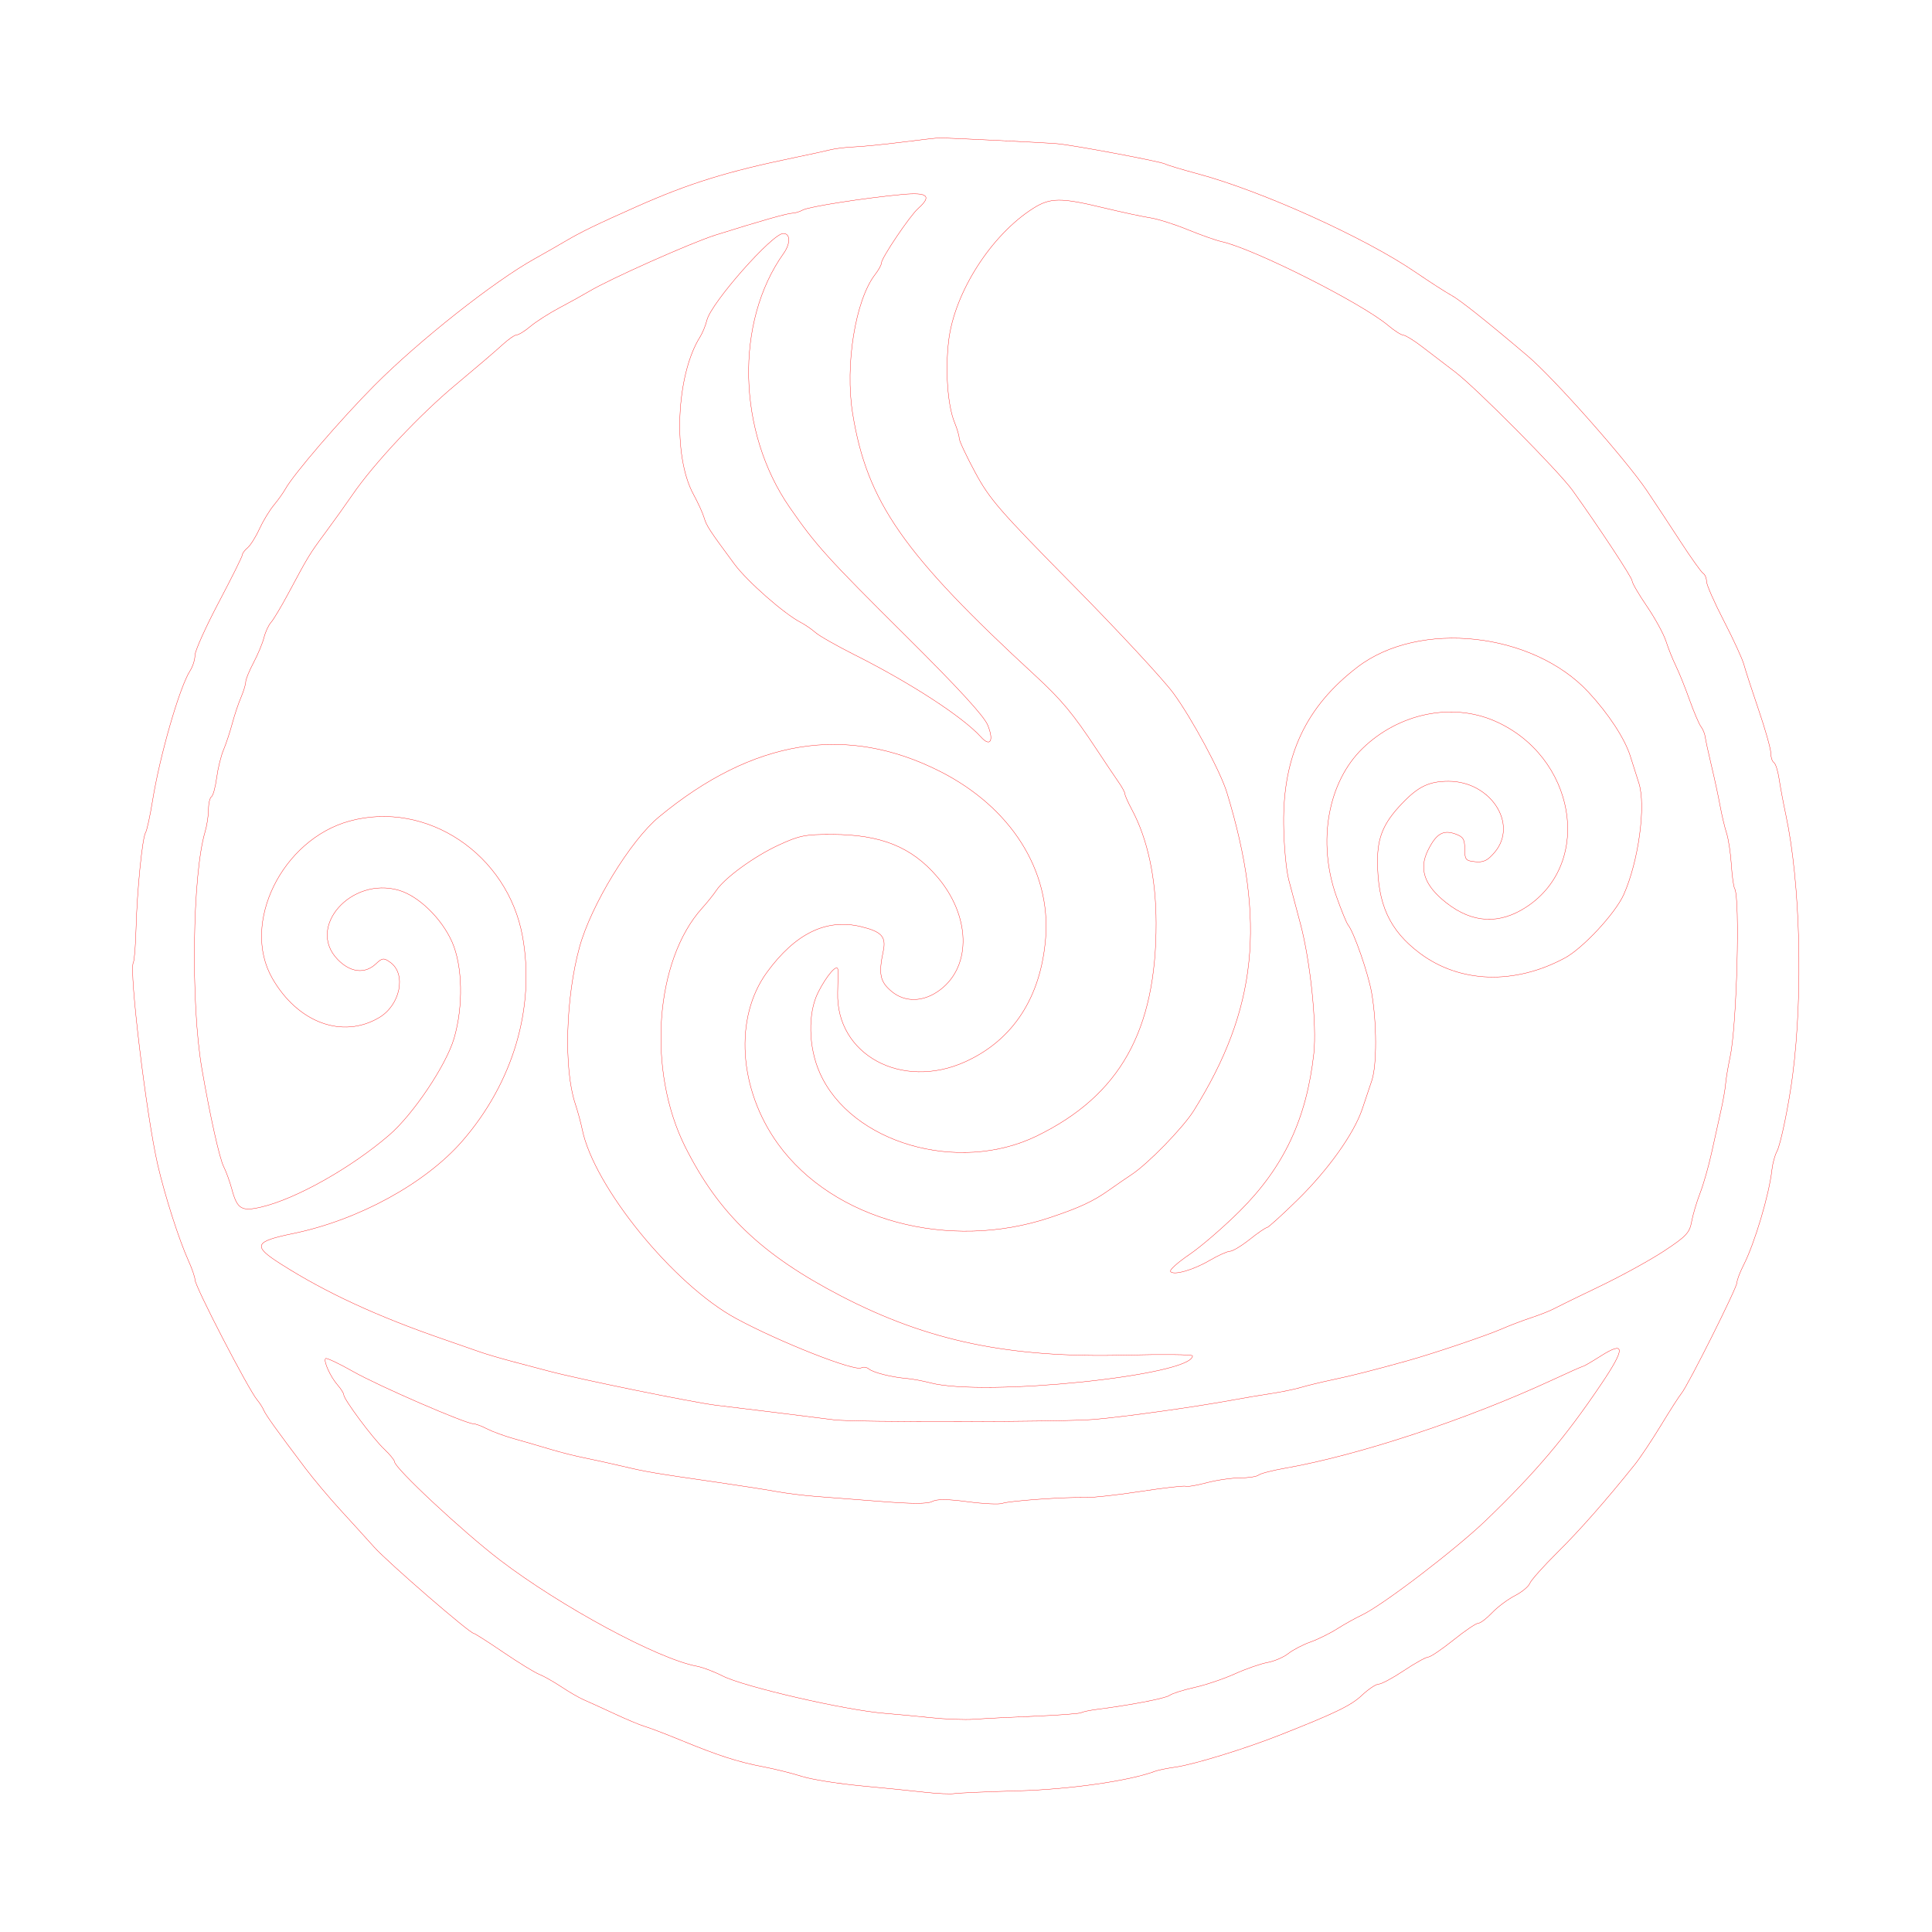
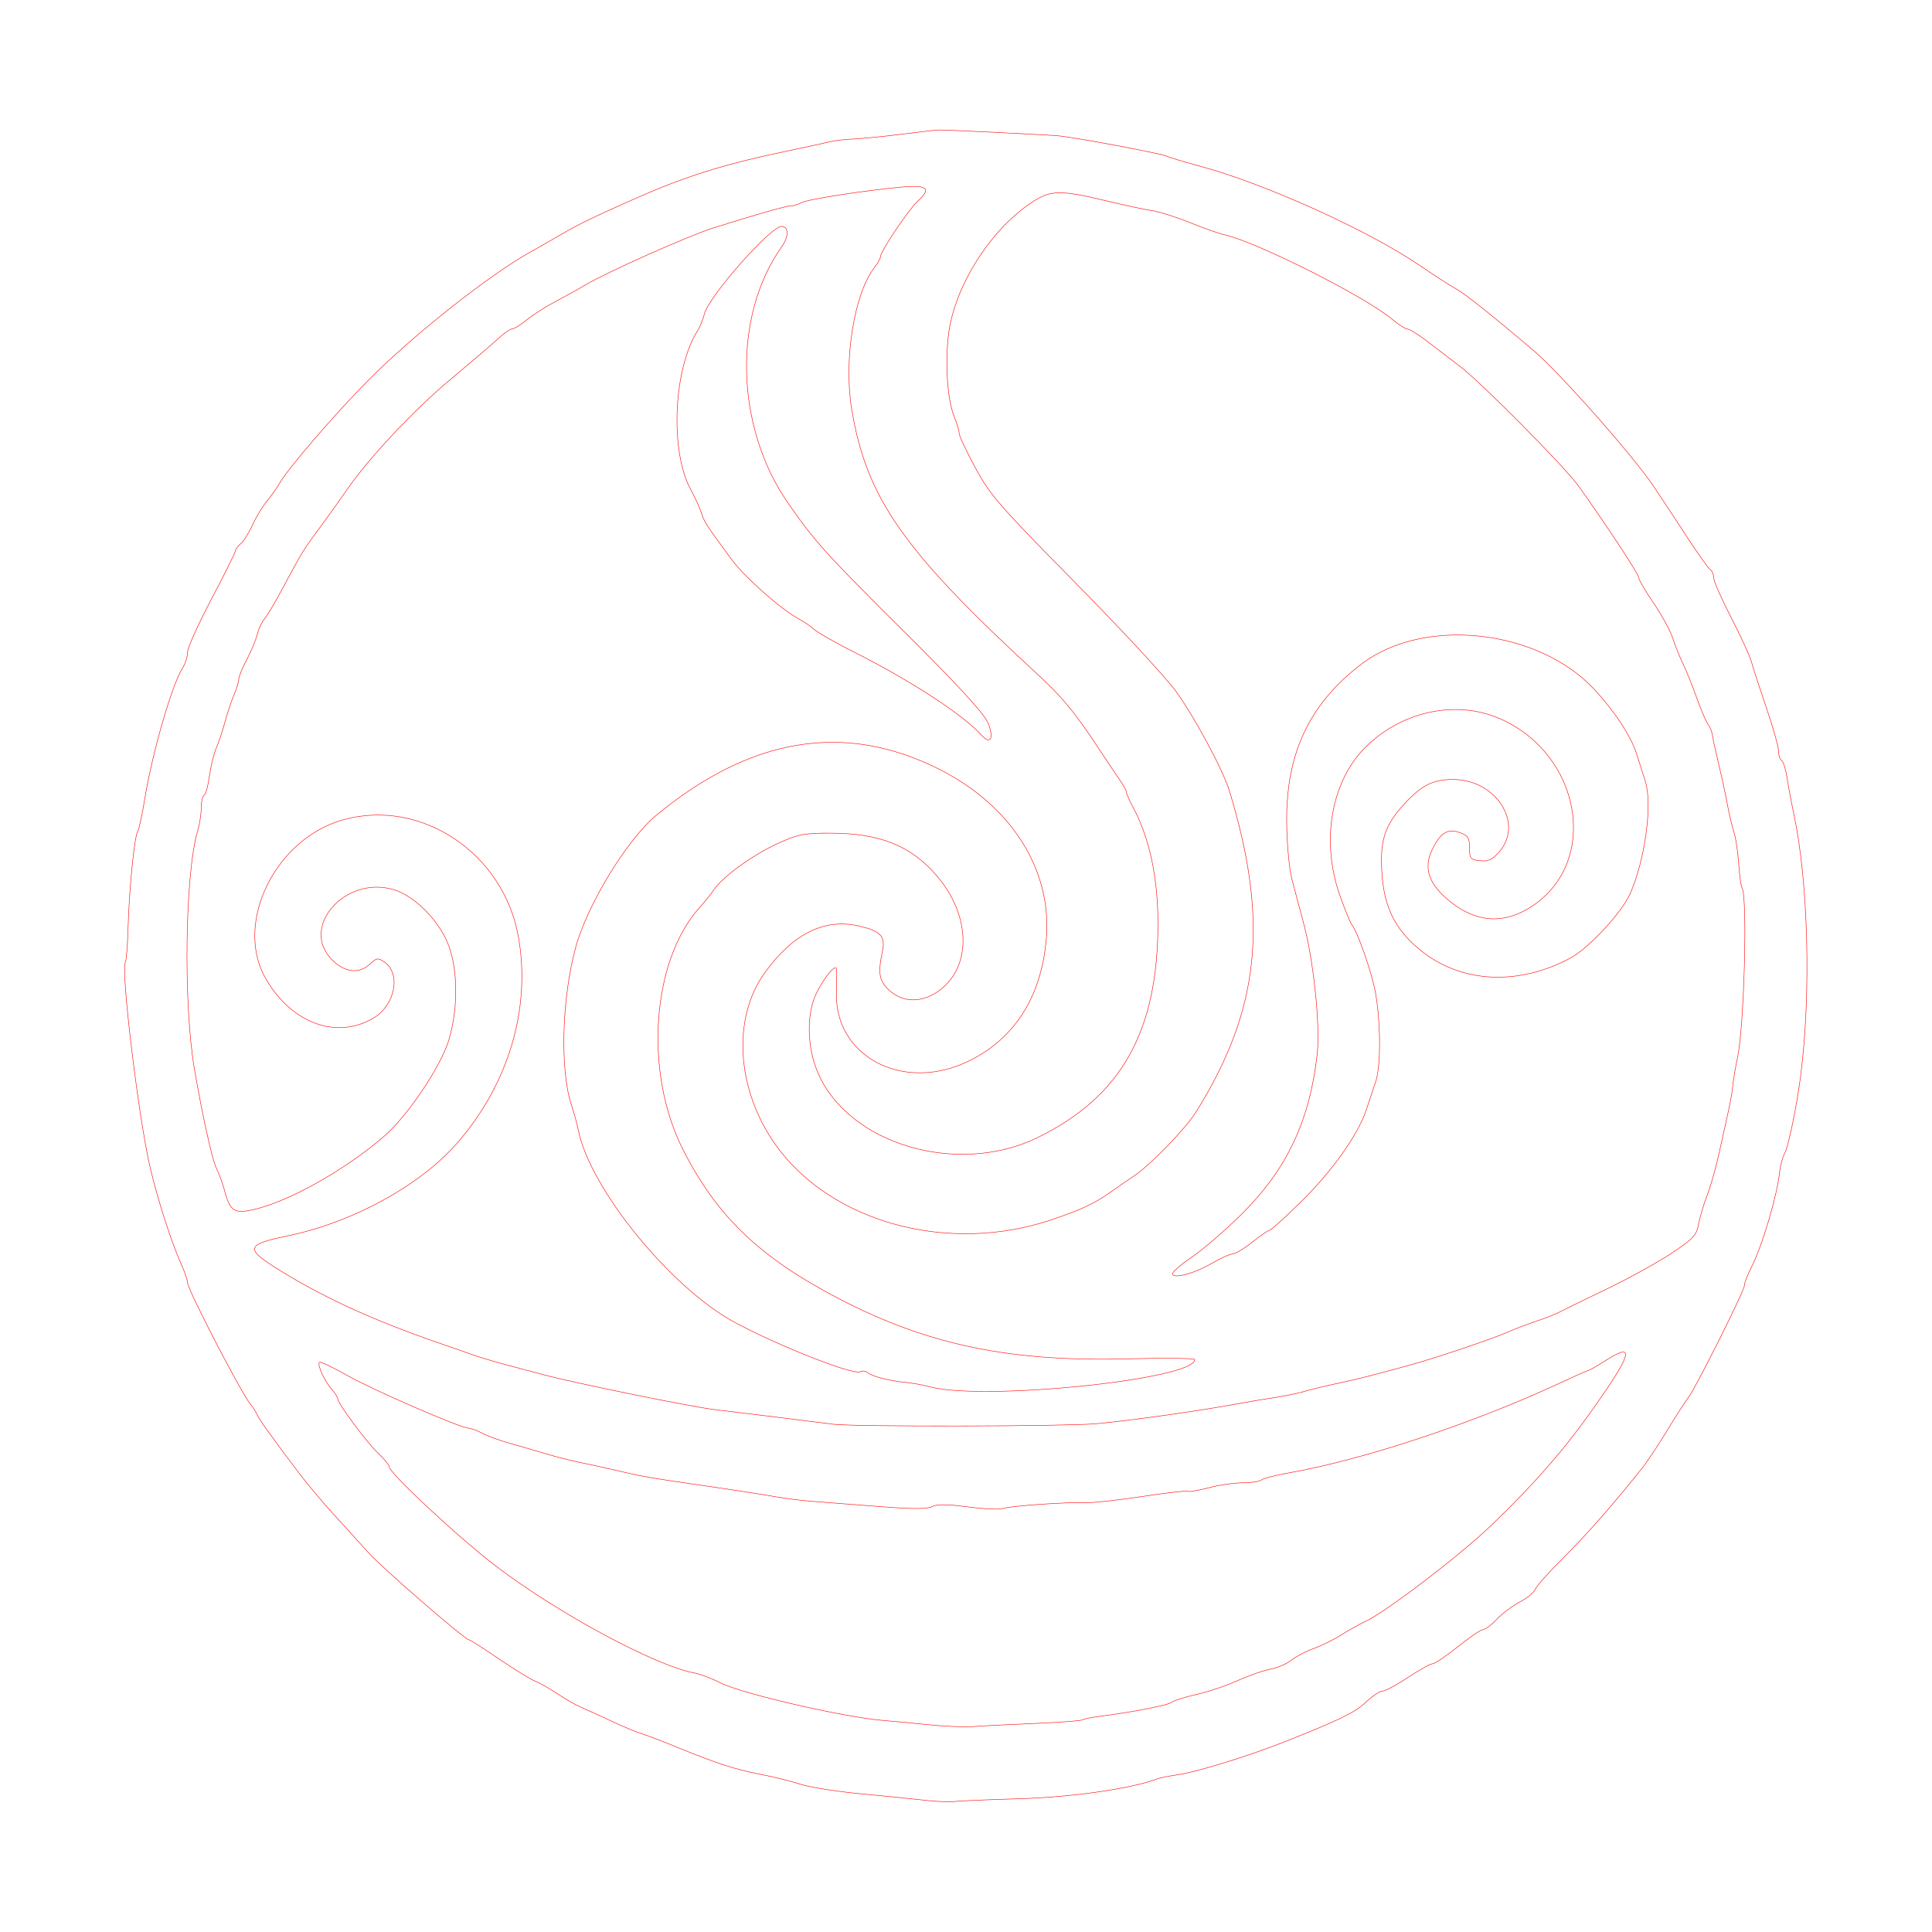
- <svg xmlns="http://www.w3.org/2000/svg" width="600mm" height="600mm" viewBox="0 0 600 600">
+ <svg xmlns="http://www.w3.org/2000/svg" width="400mm" height="400mm" viewBox="0 0 400 400">
  <g id="CORTE" fill="none" stroke="#ff0000" stroke-width="0.1">
-     <path d="M304.644,228.885 C299.002,222.634 282.850,212.130 265.332,203.322 C259.851,200.571 254.412,197.472 253.257,196.442 C252.103,195.423 250.054,194.019 248.702,193.312 C243.544,190.654 232.088,180.577 228.115,175.231 C220.242,164.582 219.421,163.334 218.646,160.718 C218.214,159.267 216.732,156.033 215.354,153.511 C208.875,141.686 209.967,116.357 217.466,104.532 C218.194,103.378 219.124,101.079 219.535,99.431 C220.861,94.044 239.857,72.505 243.268,72.505 C245.499,72.505 245.540,75.630 243.356,78.698 C228.178,100.018 228.989,134.104 245.234,157.567 C253.403,169.371 256.861,173.193 281.264,197.440 C297.826,213.898 305.585,222.359 306.765,225.229 C308.726,230.060 307.540,232.098 304.644,228.885 Z" />
-     <path d="M363.492,394.853 C363.190,394.370 365.858,391.983 369.425,389.570 C372.987,387.152 379.992,381.104 384.989,376.128 C398.727,362.442 405.763,347.486 408.020,327.170 C408.997,318.304 406.938,298.372 403.839,286.818 C402.664,282.440 401.036,276.330 400.230,273.241 C399.429,270.152 398.706,262.352 398.644,255.914 C398.410,234.636 405.607,219.369 421.618,207.133 C440.816,192.485 475.999,196.317 493.305,214.949 C499.560,221.688 504.573,229.342 506.305,234.818 C507.199,237.673 508.406,241.443 508.962,243.195 C511.219,250.189 508.879,267.474 504.266,277.812 C501.661,283.651 491.584,294.498 485.962,297.520 C470.357,305.912 453.379,305.356 440.951,296.043 C431.503,288.940 427.785,280.822 427.806,267.276 C427.816,259.965 429.704,255.535 435.314,249.633 C440.405,244.266 443.811,242.628 449.848,242.628 C462.921,242.639 471.564,255.904 464.206,264.661 C462.011,267.256 460.748,267.874 458.163,267.625 C455.194,267.339 454.887,266.975 454.887,263.662 C454.887,260.631 454.404,259.851 451.949,258.982 C448.158,257.636 446.026,258.920 443.463,264.073 C440.577,269.882 442.340,274.983 449.094,280.318 C457.253,286.766 465.682,287.198 474.158,281.592 C494.984,267.802 489.218,234.735 464.107,223.872 C450.826,218.131 434.451,221.522 423.224,232.358 C412.377,242.821 409.049,261.447 415.014,278.337 C416.548,282.663 418.186,286.683 418.659,287.260 C420.484,289.496 424.920,302.267 425.980,308.351 C427.598,317.675 427.629,330.737 426.032,335.568 C425.263,337.882 423.921,341.891 423.037,344.496 C420.463,352.099 412.492,363.274 403.002,372.587 C398.140,377.355 393.844,381.250 393.434,381.250 C393.033,381.250 390.631,382.898 388.088,384.916 C385.556,386.934 382.805,388.582 381.999,388.592 C381.177,388.603 378.374,389.851 375.769,391.374 C370.507,394.463 364.334,396.205 363.492,394.853 Z" />
-     <path d="M321.403,532.981 C328.850,532.674 335.318,532.180 335.781,531.899 C336.239,531.613 338.428,531.150 340.622,530.870 C351.132,529.533 362.010,527.443 363.232,526.512 C363.965,525.945 367.408,524.853 370.876,524.073 C374.339,523.309 380.012,521.406 383.476,519.840 C386.944,518.275 391.499,516.689 393.610,516.304 C395.722,515.925 398.644,514.677 400.100,513.517 C401.572,512.363 404.640,510.766 406.917,509.960 C409.195,509.160 412.954,507.314 415.258,505.852 C417.567,504.391 421.040,502.452 422.996,501.536 C429.412,498.515 451.991,481.256 461.444,472.177 C476.857,457.347 486.176,446.349 497.356,429.724 C504.823,418.648 504.740,416.282 497.064,421.160 C494.334,422.892 491.906,424.306 491.667,424.306 C491.433,424.306 487.169,426.199 482.203,428.508 C455.709,440.795 421.976,451.949 399.232,455.938 C395.186,456.645 391.426,457.607 390.880,458.090 C390.334,458.574 387.729,458.974 385.103,458.974 C382.482,458.985 377.766,459.666 374.636,460.508 C371.505,461.335 368.630,461.819 368.229,461.580 C367.839,461.335 361.552,462.063 354.241,463.176 C346.930,464.299 339.182,465.147 337.019,465.074 C331.054,464.856 313.307,466.104 311.279,466.884 C310.291,467.258 305.470,467.029 300.546,466.379 C294.244,465.537 290.978,465.516 289.532,466.296 C288.082,467.071 283.282,467.060 273.516,466.286 C265.836,465.672 256.720,464.970 253.257,464.720 C249.794,464.466 244.360,463.795 241.183,463.218 C238.000,462.640 229.966,461.387 223.326,460.425 C202.568,457.420 200.940,457.149 193.400,455.371 C189.354,454.424 183.915,453.228 181.320,452.714 C178.726,452.209 173.999,451.013 170.822,450.056 C167.639,449.105 162.616,447.644 159.647,446.812 C156.672,445.985 152.892,444.596 151.244,443.738 C149.595,442.875 147.692,442.173 147.042,442.173 C144.598,442.152 117.693,430.484 109.794,426.012 C105.312,423.469 101.402,421.618 101.121,421.904 C100.372,422.637 102.624,427.608 104.860,430.146 C105.910,431.347 106.758,432.699 106.758,433.172 C106.758,434.571 115.748,446.645 119.258,449.973 C121.042,451.663 122.514,453.452 122.514,453.936 C122.514,455.886 143.745,475.703 155.258,484.491 C174.202,498.952 204.289,515.181 216.332,517.438 C218.162,517.771 221.782,519.138 224.376,520.470 C231.006,523.855 262.680,531.150 274.785,532.097 C277.968,532.341 284.343,532.950 288.960,533.433 C293.583,533.922 299.724,534.146 302.616,533.932 C305.502,533.714 313.957,533.293 321.403,532.981 Z" />
-     <path d="M339.894,440.806 C349.639,439.958 371.599,436.880 382.950,434.768 C386.122,434.170 391.374,433.297 394.609,432.803 C397.843,432.319 402.097,431.451 404.062,430.863 C406.023,430.276 410.469,429.204 413.932,428.476 C420.042,427.187 426.178,425.632 437.036,422.616 C444.945,420.422 461.694,414.774 466.442,412.684 C468.750,411.675 472.879,410.100 475.620,409.195 C478.350,408.285 481.428,407.073 482.447,406.506 C483.466,405.950 489.836,402.830 496.612,399.585 C503.398,396.340 512.472,391.354 516.788,388.509 C523.673,383.970 524.723,382.857 525.342,379.404 C525.742,377.241 526.918,373.268 527.968,370.559 C529.018,367.860 530.636,362.192 531.561,357.959 C532.476,353.737 533.766,347.908 534.426,345.022 C535.092,342.130 535.752,338.350 535.898,336.618 C536.044,334.887 536.688,331.106 537.307,328.220 C539.387,318.569 540.448,278.732 538.701,275.908 C538.368,275.362 537.905,272.024 537.682,268.483 C537.453,264.957 536.792,260.568 536.205,258.748 C535.617,256.934 534.723,253.153 534.208,250.350 C533.704,247.542 532.497,241.947 531.530,237.902 C530.563,233.861 529.674,229.764 529.554,228.796 C529.429,227.845 528.842,226.425 528.244,225.650 C527.656,224.881 526.070,221.173 524.734,217.424 C523.402,213.675 521.499,208.953 520.511,206.925 C519.518,204.897 518.109,201.387 517.386,199.120 C516.648,196.853 513.980,191.980 511.463,188.294 C508.941,184.607 506.872,181.060 506.872,180.405 C506.872,179.376 496.685,163.921 488.380,152.315 C484.137,146.402 458.595,120.621 451.908,115.520 C448.538,112.946 443.811,109.332 441.404,107.496 C439.001,105.655 436.479,104.111 435.808,104.080 C435.127,104.038 433.047,102.707 431.165,101.121 C422.964,94.158 389.326,77.216 379.362,75.032 C377.641,74.658 372.904,72.973 368.827,71.314 C364.756,69.645 359.535,67.997 357.226,67.648 C354.912,67.305 348.350,65.886 342.624,64.513 C329.458,61.330 326.172,61.362 320.920,64.669 C307.816,72.942 296.355,90.892 294.602,105.910 C293.521,115.119 294.306,125.987 296.438,131.177 C297.239,133.127 297.889,135.358 297.889,136.122 C297.889,136.897 300.135,141.686 302.876,146.761 C307.374,155.086 310.364,158.524 333.249,181.721 C347.206,195.865 361.225,210.966 364.397,215.271 C370.075,222.983 379.004,239.540 381.011,246.097 C393.257,286.230 390.418,313.484 370.710,344.970 C367.408,350.232 356.498,361.443 351.449,364.756 C349.998,365.707 346.795,367.912 344.314,369.670 C339.473,373.091 335.350,375.015 326.244,378.078 C294.706,388.686 258.790,379.014 241.630,355.281 C229.379,338.319 227.928,316.026 238.177,301.966 C246.986,289.886 256.627,285.190 267.349,287.764 C273.808,289.319 275.258,290.895 274.302,295.388 C272.799,302.491 273.293,304.883 276.876,307.878 C281.140,311.435 286.938,311.237 292.049,307.342 C301.825,299.875 301.368,284.280 290.988,272.211 C283.084,263.023 273.579,259.190 258.509,259.138 C250.075,259.107 248.281,259.466 241.843,262.435 C234.251,265.935 225.037,272.632 222.447,276.548 C221.605,277.822 219.629,280.276 218.064,282.013 C203.342,298.300 200.919,332.505 212.806,356.186 C223.212,376.924 236.518,389.674 261.135,402.456 C288.206,416.527 313.525,421.789 349.608,420.843 C361.017,420.546 370.351,420.645 370.351,421.061 C370.351,427.166 305.715,433.832 288.960,429.464 C286.652,428.856 283.344,428.248 281.613,428.097 C276.876,427.702 271.270,426.292 269.840,425.148 C269.148,424.582 268.088,424.426 267.495,424.790 C265.514,426.022 242.072,416.776 228.578,409.460 C209.161,398.925 184.461,368.567 180.826,350.799 C180.416,348.771 179.422,345.105 178.601,342.635 C175.049,331.819 175.684,309.693 179.989,294.088 C183.588,281.025 195.834,260.984 204.679,253.678 C233.934,229.514 262.898,224.839 291.976,239.586 C313.967,250.735 326.380,270.355 324.731,291.326 C323.270,309.714 314.617,323.020 299.750,329.749 C280.068,338.646 259.612,327.555 260.147,308.263 C260.251,304.800 260.272,301.555 260.210,301.050 C259.965,299.215 256.700,303.006 254.100,308.148 C250.829,314.607 251.032,325.152 254.588,333.176 C264.250,354.974 297.530,364.678 321.939,352.811 C347.804,340.222 359.103,320.077 359.041,286.641 C359.010,272.684 356.415,260.568 351.480,251.364 C350.305,249.170 349.348,247.007 349.348,246.534 C349.348,246.076 348.454,244.417 347.351,242.852 C346.259,241.287 343.181,236.695 340.513,232.655 C333.290,221.698 329.624,217.289 321.622,209.915 C280.531,172.080 269.252,155.908 264.796,128.426 C262.362,113.429 265.649,93.128 271.790,85.230 C272.861,83.846 273.735,82.250 273.735,81.673 C273.735,80.128 282.533,67.061 285.149,64.731 C289.465,60.868 288.113,59.672 280.297,60.384 C268.504,61.476 251.271,64.164 249.331,65.215 C248.333,65.761 246.872,66.203 246.097,66.203 C244.646,66.203 236.180,68.605 222.276,72.973 C214.684,75.360 189.386,86.639 182.896,90.523 C181.164,91.563 177.098,93.810 173.864,95.520 C170.629,97.236 166.547,99.836 164.779,101.318 C163.027,102.800 161.082,104.007 160.453,104.007 C159.834,104.007 157.775,105.447 155.887,107.200 C153.994,108.952 147.567,114.438 141.624,119.394 C130.418,128.696 116.170,143.880 109.519,153.573 C107.423,156.631 103.596,161.976 101.027,165.445 C96.129,172.049 95.838,172.532 89.514,184.347 C87.351,188.387 84.949,192.412 84.179,193.270 C83.404,194.133 82.416,196.265 81.985,197.997 C81.553,199.728 80.108,203.228 78.750,205.771 C77.409,208.308 76.306,211.007 76.306,211.777 C76.306,212.531 75.641,214.704 74.835,216.608 C74.013,218.495 72.796,222.182 72.105,224.777 C71.408,227.372 70.202,231.017 69.427,232.863 C68.636,234.709 67.674,238.619 67.284,241.547 C66.894,244.480 66.172,247.137 65.667,247.438 C65.163,247.756 64.752,249.518 64.752,251.364 C64.752,253.205 64.268,256.377 63.670,258.395 C59.734,271.686 59.209,311.669 62.693,331.892 C65.215,346.504 68.184,359.836 69.479,362.348 C70.222,363.799 71.356,366.929 72.001,369.311 C73.670,375.509 74.991,376.305 81.168,374.854 C91.922,372.337 109.061,362.686 120.876,352.499 C128.327,346.072 138.545,330.841 141.005,322.495 C143.943,312.485 143.683,299.958 140.376,292.491 C137.120,285.180 130.022,278.285 123.886,276.486 C109.061,272.149 95.115,287.910 104.870,297.972 C108.796,302.038 113.310,302.564 116.716,299.350 C118.723,297.468 119.149,297.416 121.167,298.835 C126.294,302.428 124.349,312.132 117.724,316.037 C106.362,322.734 92.458,317.612 84.559,303.812 C74.804,286.745 87.585,260.735 108.557,254.989 C132.498,248.426 157.712,265.290 162.304,290.936 C166.230,312.938 159.361,336.187 143.579,354.356 C132.118,367.538 111.297,378.920 91.007,383.091 C78.865,385.587 78.350,386.923 87.320,392.612 C101.204,401.447 117.178,408.831 137.739,415.918 C142.362,417.515 147.557,419.319 149.288,419.938 C151.025,420.546 155.279,421.800 158.742,422.720 C162.205,423.635 167.405,425.013 170.296,425.778 C179.828,428.331 215.557,435.606 222.551,436.438 C230.008,437.311 253.595,440.228 259.034,440.941 C265.207,441.762 330.254,441.648 339.894,440.806 Z" />
-     <path d="M287.390,556.620 C283.641,556.188 274.660,555.284 267.432,554.613 C260.210,553.932 251.947,552.606 249.056,551.685 C246.170,550.749 240.730,549.392 236.981,548.680 C229.103,547.177 223.035,545.211 211.252,540.360 C206.629,538.462 201.673,536.569 200.222,536.153 C198.777,535.732 194.523,533.958 190.774,532.201 C187.025,530.459 182.771,528.514 181.320,527.895 C179.870,527.276 176.724,525.451 174.316,523.844 C171.903,522.248 168.825,520.511 167.488,519.991 C166.147,519.476 161.139,516.408 156.360,513.164 C151.592,509.919 147.442,507.272 147.146,507.272 C145.919,507.272 120.527,485.292 116.222,480.492 C113.627,477.606 108.796,472.281 105.478,468.667 C102.171,465.043 97.434,459.416 94.964,456.151 C86.176,444.513 82.583,439.516 81.912,437.961 C81.543,437.098 80.643,435.673 79.905,434.810 C77.133,431.534 60.550,399.492 60.550,397.422 C60.550,396.647 59.640,393.990 58.522,391.520 C55.574,384.999 51.248,371.495 49.001,361.823 C45.450,346.493 40.000,301.269 41.409,298.908 C41.721,298.383 42.101,293.656 42.246,288.404 C42.564,276.548 44.191,260.220 45.210,258.561 C45.637,257.880 46.604,253.424 47.374,248.666 C49.662,234.522 55.772,213.373 59.048,208.277 C59.880,206.998 60.550,204.845 60.550,203.498 C60.550,202.146 63.858,194.783 67.903,187.118 C71.944,179.464 75.256,172.803 75.256,172.330 C75.256,171.856 75.989,170.874 76.884,170.125 C77.773,169.381 79.421,166.776 80.534,164.327 C81.652,161.883 83.675,158.534 85.042,156.886 C86.405,155.237 88.012,152.975 88.625,151.862 C91.048,147.422 105.790,130.262 116.211,119.768 C130.012,105.868 153.376,87.393 166.095,80.326 C168.981,78.719 173.234,76.296 175.543,74.928 C180.556,71.980 185.007,69.817 197.596,64.216 C214.054,56.905 225.827,53.255 246.955,48.897 C251.578,47.940 256.533,46.859 257.984,46.490 C259.430,46.120 262.742,45.725 265.332,45.616 C267.926,45.512 274.556,44.852 280.037,44.160 C285.518,43.453 290.728,42.865 291.586,42.834 C293.760,42.782 323.826,44.254 328.345,44.633 C333.322,45.060 360.689,50.197 361.875,50.930 C362.390,51.248 367.002,52.636 372.103,54.009 C391.796,59.302 423.698,73.712 439.422,84.413 C444.123,87.627 449.157,90.861 450.582,91.615 C453.208,93.004 461.507,99.587 474.413,110.538 C482.655,117.542 504.833,142.591 511.463,152.388 C513.970,156.106 518.686,163.245 521.941,168.268 C525.196,173.276 528.337,177.675 528.914,178.044 C529.502,178.403 529.975,179.537 529.975,180.556 C529.975,181.586 532.404,187.108 535.362,192.833 C538.326,198.564 541.129,204.668 541.592,206.400 C542.055,208.132 544.119,214.486 546.178,220.523 C548.238,226.550 549.928,232.546 549.928,233.851 C549.928,235.140 550.359,236.477 550.884,236.799 C551.420,237.127 552.143,239.394 552.512,241.854 C552.871,244.298 553.828,249.383 554.623,253.132 C559.106,274.114 560.000,308.507 556.714,333.992 C555.528,343.160 552.975,355.541 551.841,357.580 C551.212,358.703 550.505,361.308 550.276,363.357 C549.423,371.074 544.930,386.122 541.452,392.950 C540.339,395.134 539.429,397.552 539.429,398.327 C539.429,399.934 524.219,430.286 522.206,432.709 C521.489,433.572 518.603,438.065 515.800,442.688 C512.992,447.306 509.373,452.734 507.756,454.762 C498.609,466.166 490.762,475.084 483.716,482.068 C479.348,486.394 475.474,490.752 475.094,491.729 C474.725,492.717 472.624,494.449 470.430,495.572 C468.236,496.706 465.053,499.092 463.353,500.876 C461.663,502.660 459.728,504.121 459.068,504.121 C458.397,504.121 454.908,506.482 451.320,509.373 C447.716,512.259 444.206,514.625 443.525,514.625 C442.844,514.625 439.454,516.512 435.985,518.821 C432.522,521.135 428.991,523.023 428.154,523.023 C427.312,523.023 424.951,524.598 422.902,526.533 C419.574,529.684 414.509,532.118 397.131,538.966 C386.502,543.157 370.678,548.009 365.099,548.784 C362.494,549.153 359.660,549.720 358.796,550.052 C350.944,553.037 332.448,555.694 316.406,556.157 C306.656,556.428 297.681,556.818 296.448,557.015 C295.221,557.218 291.139,557.036 287.390,556.620 Z" />
+     <path d="M203.126,152.134 C199.328,147.927 188.457,140.857 176.665,134.928 C172.976,133.077 169.316,130.990 168.538,130.298 C167.762,129.611 166.383,128.667 165.472,128.191 C162.001,126.402 154.290,119.619 151.616,116.021 C146.317,108.853 145.764,108.013 145.242,106.252 C144.952,105.276 143.955,103.099 143.027,101.402 C138.666,93.442 139.401,76.394 144.448,68.435 C144.938,67.658 145.564,66.111 145.841,65.002 C146.733,61.375 159.519,46.879 161.815,46.879 C163.317,46.879 163.345,48.982 161.875,51.047 C151.658,65.397 152.204,88.340 163.138,104.132 C168.637,112.076 170.964,114.649 187.389,130.969 C198.537,142.047 203.759,147.741 204.553,149.673 C205.873,152.925 205.075,154.297 203.126,152.134 Z" />
+     <path d="M242.735,263.844 C242.532,263.518 244.328,261.912 246.728,260.288 C249.126,258.660 253.841,254.590 257.204,251.240 C266.451,242.028 271.187,231.962 272.705,218.288 C273.364,212.320 271.978,198.904 269.892,191.128 C269.100,188.181 268.005,184.068 267.462,181.989 C266.923,179.910 266.437,174.660 266.395,170.327 C266.237,156.005 271.082,145.729 281.858,137.493 C294.780,127.634 318.461,130.213 330.109,142.754 C334.320,147.290 337.694,152.442 338.859,156.128 C339.461,158.049 340.273,160.587 340.647,161.766 C342.167,166.474 340.591,178.107 337.487,185.066 C335.734,188.996 328.950,196.297 325.167,198.331 C314.663,203.980 303.236,203.605 294.871,197.337 C288.512,192.555 286.009,187.092 286.023,177.975 C286.030,173.053 287.300,170.072 291.077,166.099 C294.504,162.487 296.796,161.385 300.860,161.385 C309.658,161.392 315.475,170.320 310.523,176.214 C309.046,177.960 308.196,178.377 306.456,178.209 C304.457,178.016 304.251,177.772 304.251,175.542 C304.251,173.502 303.926,172.977 302.274,172.392 C299.722,171.485 298.287,172.350 296.562,175.818 C294.619,179.728 295.806,183.162 300.352,186.753 C305.844,191.093 311.517,191.383 317.222,187.610 C331.239,178.328 327.358,156.071 310.457,148.760 C301.517,144.896 290.496,147.178 282.939,154.472 C275.638,161.514 273.398,174.051 277.413,185.419 C278.446,188.331 279.548,191.037 279.866,191.425 C281.095,192.930 284.081,201.526 284.795,205.621 C285.883,211.897 285.904,220.689 284.829,223.940 C284.312,225.497 283.408,228.196 282.813,229.949 C281.081,235.066 275.716,242.588 269.328,248.856 C266.055,252.066 263.164,254.687 262.888,254.687 C262.619,254.687 261.001,255.797 259.290,257.155 C257.585,258.513 255.734,259.622 255.192,259.629 C254.638,259.637 252.752,260.476 250.998,261.502 C247.457,263.581 243.302,264.753 242.735,263.844 Z" />
+     <path d="M214.406,356.814 C219.418,356.607 223.772,356.275 224.083,356.086 C224.392,355.894 225.865,355.582 227.342,355.393 C234.416,354.494 241.737,353.086 242.560,352.460 C243.053,352.078 245.371,351.343 247.705,350.819 C250.036,350.304 253.855,349.023 256.186,347.969 C258.520,346.916 261.586,345.848 263.007,345.590 C264.428,345.334 266.395,344.494 267.375,343.714 C268.366,342.936 270.431,341.862 271.964,341.319 C273.497,340.781 276.027,339.538 277.577,338.554 C279.132,337.571 281.469,336.265 282.786,335.649 C287.104,333.616 302.301,321.999 308.665,315.889 C319.039,305.906 325.310,298.504 332.835,287.314 C337.862,279.859 337.806,278.267 332.639,281.550 C330.802,282.716 329.167,283.667 329.006,283.667 C328.849,283.667 325.979,284.942 322.636,286.496 C304.804,294.766 282.099,302.273 266.791,304.958 C264.068,305.434 261.537,306.081 261.169,306.407 C260.802,306.732 259.048,307.002 257.281,307.002 C255.517,307.009 252.342,307.467 250.235,308.035 C248.129,308.591 246.193,308.917 245.924,308.756 C245.661,308.591 241.429,309.081 236.509,309.830 C231.587,310.586 226.372,311.156 224.917,311.108 C220.902,310.961 208.956,311.800 207.592,312.326 C206.926,312.578 203.682,312.423 200.367,311.986 C196.126,311.419 193.927,311.405 192.954,311.930 C191.978,312.451 188.747,312.445 182.175,311.923 C177.005,311.510 170.869,311.037 168.538,310.870 C166.208,310.698 162.550,310.246 160.412,309.858 C158.269,309.470 152.862,308.626 148.392,307.978 C134.420,305.956 133.325,305.773 128.250,304.577 C125.527,303.940 121.866,303.135 120.119,302.788 C118.373,302.448 115.191,301.643 113.053,301.000 C110.911,300.359 107.530,299.375 105.531,298.815 C103.529,298.259 100.985,297.325 99.876,296.747 C98.766,296.166 97.485,295.694 97.048,295.694 C95.403,295.680 77.294,287.825 71.977,284.815 C68.960,283.104 66.328,281.858 66.139,282.050 C65.635,282.544 67.151,285.890 68.655,287.598 C69.362,288.407 69.933,289.316 69.933,289.635 C69.933,290.576 75.985,298.704 78.347,300.944 C79.548,302.081 80.538,303.285 80.538,303.610 C80.538,304.923 94.829,318.261 102.578,324.176 C115.328,333.910 135.579,344.833 143.685,346.353 C144.917,346.576 147.353,347.497 149.099,348.393 C153.562,350.672 174.881,355.582 183.029,356.219 C185.171,356.384 189.461,356.793 192.569,357.119 C195.681,357.447 199.814,357.598 201.761,357.454 C203.703,357.307 209.394,357.024 214.406,356.814 Z" />
+     <path d="M226.852,294.773 C233.411,294.203 248.192,292.131 255.832,290.709 C257.967,290.307 261.502,289.719 263.679,289.386 C265.856,289.061 268.719,288.476 270.042,288.081 C271.362,287.686 274.354,286.964 276.685,286.474 C280.798,285.606 284.927,284.560 292.235,282.530 C297.559,281.053 308.832,277.252 312.028,275.845 C313.582,275.166 316.361,274.105 318.206,273.497 C320.043,272.884 322.115,272.068 322.801,271.687 C323.487,271.312 327.774,269.212 332.335,267.029 C336.902,264.845 343.010,261.488 345.915,259.573 C350.549,256.518 351.256,255.769 351.673,253.445 C351.942,251.989 352.733,249.315 353.440,247.492 C354.147,245.675 355.235,241.860 355.859,239.011 C356.474,236.169 357.343,232.245 357.787,230.303 C358.235,228.357 358.680,225.813 358.777,224.647 C358.876,223.482 359.309,220.937 359.726,218.995 C361.126,212.498 361.840,185.685 360.664,183.784 C360.440,183.417 360.128,181.170 359.978,178.786 C359.824,176.414 359.380,173.459 358.984,172.234 C358.588,171.013 357.987,168.468 357.640,166.582 C357.300,164.692 356.488,160.926 355.837,158.203 C355.186,155.483 354.588,152.725 354.508,152.074 C354.423,151.434 354.028,150.479 353.626,149.957 C353.230,149.439 352.163,146.944 351.263,144.420 C350.367,141.897 349.086,138.719 348.421,137.354 C347.753,135.988 346.804,133.626 346.317,132.100 C345.820,130.574 344.025,127.295 342.331,124.813 C340.634,122.331 339.240,119.945 339.240,119.503 C339.240,118.810 332.384,108.409 326.795,100.597 C323.938,96.617 306.747,79.264 302.245,75.831 C299.978,74.098 296.796,71.665 295.175,70.430 C293.559,69.191 291.861,68.151 291.409,68.130 C290.951,68.103 289.551,67.206 288.284,66.139 C282.764,61.453 260.123,50.050 253.417,48.580 C252.259,48.327 249.070,47.193 246.326,46.077 C243.585,44.953 240.072,43.844 238.517,43.609 C236.960,43.378 232.543,42.423 228.690,41.499 C219.828,39.357 217.616,39.378 214.080,41.604 C205.261,47.173 197.546,59.254 196.367,69.362 C195.639,75.561 196.167,82.876 197.602,86.369 C198.142,87.681 198.579,89.183 198.579,89.698 C198.579,90.219 200.091,93.442 201.935,96.858 C204.963,102.462 206.976,104.776 222.379,120.389 C231.773,129.909 241.209,140.073 243.344,142.971 C247.166,148.161 253.175,159.306 254.526,163.719 C262.769,190.732 260.858,209.076 247.593,230.268 C245.371,233.810 238.027,241.356 234.629,243.586 C233.653,244.226 231.496,245.710 229.827,246.893 C226.569,249.196 223.793,250.491 217.664,252.553 C196.437,259.692 172.263,253.182 160.712,237.208 C152.467,225.791 151.490,210.787 158.388,201.323 C164.318,193.193 170.806,190.032 178.024,191.764 C182.370,192.811 183.347,193.872 182.703,196.896 C181.691,201.676 182.024,203.286 184.436,205.303 C187.305,207.697 191.208,207.563 194.649,204.942 C201.228,199.916 200.921,189.420 193.935,181.296 C188.615,175.111 182.216,172.532 172.073,172.497 C166.396,172.476 165.189,172.718 160.856,174.716 C155.746,177.072 149.544,181.579 147.801,184.215 C147.234,185.073 145.904,186.724 144.851,187.894 C134.942,198.855 133.311,221.878 141.312,237.818 C148.316,251.775 157.272,260.357 173.841,268.960 C192.062,278.431 209.103,281.973 233.390,281.337 C241.069,281.137 247.351,281.204 247.351,281.484 C247.351,285.592 203.846,290.079 192.569,287.139 C191.015,286.730 188.790,286.321 187.624,286.219 C184.436,285.953 180.662,285.004 179.700,284.235 C179.235,283.853 178.521,283.748 178.122,283.993 C176.788,284.823 161.010,278.600 151.928,273.675 C138.858,266.584 122.234,246.151 119.787,234.192 C119.511,232.826 118.842,230.359 118.289,228.697 C115.898,221.416 116.325,206.524 119.223,196.020 C121.646,187.228 129.888,173.740 135.842,168.822 C155.532,152.558 175.028,149.411 194.599,159.337 C209.401,166.841 217.755,180.046 216.646,194.162 C215.662,206.538 209.838,215.494 199.832,220.024 C186.585,226.012 172.816,218.547 173.176,205.561 C173.246,203.230 173.260,201.047 173.218,200.707 C173.054,199.471 170.856,202.023 169.105,205.485 C166.904,209.832 167.040,216.930 169.435,222.330 C175.938,237.002 198.337,243.533 214.767,235.546 C232.175,227.073 239.781,213.514 239.739,191.009 C239.718,181.614 237.971,173.459 234.650,167.265 C233.859,165.787 233.215,164.332 233.215,164.013 C233.215,163.705 232.613,162.589 231.871,161.535 C231.136,160.482 229.064,157.391 227.269,154.671 C222.407,147.297 219.940,144.329 214.553,139.366 C186.896,113.900 179.304,103.015 176.305,84.518 C174.667,74.423 176.879,60.760 181.012,55.443 C181.734,54.512 182.322,53.437 182.322,53.049 C182.322,52.009 188.243,43.214 190.004,41.646 C192.909,39.046 191.999,38.240 186.739,38.720 C178.800,39.455 167.202,41.264 165.896,41.971 C165.224,42.339 164.240,42.637 163.719,42.637 C162.742,42.637 157.045,44.253 147.685,47.193 C142.576,48.800 125.548,56.392 121.180,59.006 C120.015,59.706 117.278,61.218 115.101,62.369 C112.924,63.525 110.176,65.275 108.986,66.272 C107.806,67.269 106.497,68.081 106.074,68.081 C105.658,68.081 104.272,69.051 103.001,70.231 C101.727,71.410 97.401,75.103 93.401,78.438 C85.858,84.700 76.268,94.919 71.791,101.443 C70.381,103.501 67.805,107.099 66.076,109.434 C62.779,113.879 62.583,114.204 58.327,122.156 C56.871,124.876 55.254,127.585 54.736,128.162 C54.214,128.743 53.549,130.179 53.259,131.344 C52.968,132.509 51.996,134.865 51.082,136.576 C50.179,138.284 49.437,140.101 49.437,140.619 C49.437,141.127 48.989,142.590 48.446,143.870 C47.894,145.141 47.075,147.622 46.609,149.369 C46.140,151.116 45.328,153.569 44.806,154.811 C44.275,156.054 43.627,158.686 43.364,160.657 C43.102,162.631 42.615,164.419 42.276,164.622 C41.937,164.836 41.660,166.022 41.660,167.265 C41.660,168.504 41.334,170.638 40.932,171.996 C38.282,180.942 37.929,207.854 40.274,221.466 C41.972,231.300 43.970,240.274 44.842,241.965 C45.342,242.941 46.105,245.049 46.539,246.651 C47.663,250.824 48.551,251.359 52.710,250.383 C59.947,248.688 71.484,242.193 79.435,235.336 C84.451,231.010 91.329,220.759 92.984,215.141 C94.962,208.404 94.787,199.972 92.560,194.946 C90.370,190.025 85.592,185.384 81.462,184.173 C71.484,181.254 62.096,191.863 68.663,198.635 C71.305,201.372 74.343,201.726 76.636,199.562 C77.987,198.295 78.273,198.260 79.631,199.216 C83.082,201.635 81.773,208.166 77.315,210.794 C69.667,215.302 60.308,211.854 54.991,202.566 C48.425,191.078 57.028,173.572 71.144,169.704 C87.258,165.287 104.230,176.637 107.320,193.900 C109.963,208.708 105.339,224.356 94.716,236.586 C87.003,245.458 72.989,253.120 59.331,255.926 C51.159,257.607 50.813,258.506 56.850,262.335 C66.195,268.281 76.947,273.251 90.786,278.022 C93.897,279.097 97.394,280.311 98.559,280.727 C99.729,281.137 102.591,281.981 104.923,282.600 C107.253,283.216 110.753,284.144 112.700,284.658 C119.115,286.377 143.164,291.273 147.871,291.833 C152.890,292.421 168.766,294.385 172.427,294.864 C176.582,295.417 220.363,295.340 226.852,294.773 Z" />
+     <path d="M191.512,372.725 C188.989,372.435 182.945,371.825 178.080,371.374 C173.218,370.916 167.656,370.023 165.710,369.403 C163.768,368.773 160.107,367.860 157.584,367.381 C152.281,366.369 148.197,365.046 140.265,361.780 C137.154,360.503 133.819,359.229 132.842,358.949 C131.869,358.666 129.006,357.472 126.483,356.289 C123.959,355.116 121.096,353.807 120.119,353.391 C119.143,352.974 117.026,351.746 115.405,350.665 C113.781,349.590 111.709,348.421 110.809,348.071 C109.907,347.724 106.536,345.659 103.320,343.475 C100.110,341.291 97.317,339.510 97.117,339.510 C96.291,339.510 79.201,324.715 76.303,321.485 C74.556,319.542 71.305,315.959 69.072,313.526 C66.846,311.086 63.657,307.300 61.995,305.102 C56.080,297.268 53.661,293.905 53.210,292.858 C52.961,292.278 52.356,291.319 51.859,290.737 C49.994,288.532 38.832,266.966 38.832,265.572 C38.832,265.051 38.220,263.263 37.467,261.600 C35.482,257.211 32.570,248.121 31.058,241.612 C28.668,231.293 25.000,200.854 25.949,199.265 C26.159,198.911 26.414,195.730 26.512,192.195 C26.726,184.215 27.821,173.225 28.507,172.108 C28.794,171.650 29.445,168.651 29.963,165.448 C31.503,155.928 35.616,141.693 37.820,138.263 C38.380,137.402 38.832,135.954 38.832,135.047 C38.832,134.137 41.058,129.181 43.781,124.022 C46.501,118.870 48.730,114.386 48.730,114.068 C48.730,113.749 49.224,113.088 49.826,112.584 C50.424,112.083 51.534,110.330 52.283,108.681 C53.035,107.036 54.396,104.782 55.317,103.673 C56.234,102.563 57.315,101.041 57.728,100.292 C59.359,97.303 69.282,85.753 76.296,78.690 C85.585,69.335 101.310,56.899 109.871,52.142 C111.814,51.061 114.677,49.430 116.231,48.510 C119.605,46.525 122.601,45.069 131.075,41.299 C142.152,36.378 150.076,33.922 164.296,30.989 C167.408,30.345 170.743,29.616 171.720,29.368 C172.693,29.119 174.922,28.853 176.665,28.780 C178.412,28.710 182.875,28.266 186.564,27.800 C190.252,27.324 193.760,26.929 194.337,26.907 C195.800,26.873 216.037,27.863 219.078,28.118 C222.428,28.406 240.848,31.864 241.646,32.357 C241.993,32.571 245.098,33.505 248.531,34.429 C261.786,37.992 283.258,47.691 293.842,54.893 C297.006,57.057 300.394,59.234 301.353,59.741 C303.120,60.675 308.706,65.107 317.394,72.478 C322.941,77.192 337.869,94.052 342.331,100.646 C344.018,103.148 347.192,107.954 349.384,111.334 C351.575,114.705 353.689,117.666 354.077,117.914 C354.472,118.156 354.791,118.919 354.791,119.605 C354.791,120.298 356.425,124.015 358.417,127.868 C360.412,131.726 362.298,135.835 362.610,137.000 C362.922,138.165 364.311,142.442 365.697,146.506 C367.083,150.563 368.221,154.598 368.221,155.477 C368.221,156.344 368.511,157.244 368.865,157.461 C369.225,157.682 369.711,159.208 369.960,160.863 C370.201,162.508 370.845,165.931 371.381,168.455 C374.398,182.577 375.000,205.726 372.788,222.879 C371.990,229.050 370.272,237.383 369.509,238.756 C369.085,239.511 368.609,241.265 368.455,242.644 C367.881,247.838 364.857,257.967 362.516,262.563 C361.766,264.033 361.154,265.660 361.154,266.181 C361.154,267.263 350.917,287.693 349.562,289.324 C349.079,289.904 347.136,292.929 345.250,296.040 C343.360,299.148 340.924,302.802 339.835,304.167 C333.679,311.843 328.398,317.845 323.655,322.546 C320.715,325.457 318.107,328.391 317.852,329.049 C317.603,329.714 316.189,330.879 314.712,331.635 C313.235,332.398 311.094,334.005 309.949,335.205 C308.811,336.406 307.510,337.389 307.065,337.389 C306.614,337.389 304.265,338.978 301.850,340.924 C299.424,342.867 297.062,344.459 296.604,344.459 C296.145,344.459 293.863,345.730 291.528,347.283 C289.198,348.841 286.821,350.112 286.258,350.112 C285.690,350.112 284.101,351.172 282.723,352.474 C280.483,354.595 277.074,356.233 265.377,360.843 C258.222,363.663 247.572,366.929 243.816,367.450 C242.063,367.699 240.156,368.080 239.575,368.304 C234.289,370.314 221.840,372.102 211.042,372.414 C204.480,372.595 198.439,372.858 197.609,372.991 C196.783,373.127 194.036,373.005 191.512,372.725 Z" />
  </g>
</svg>
